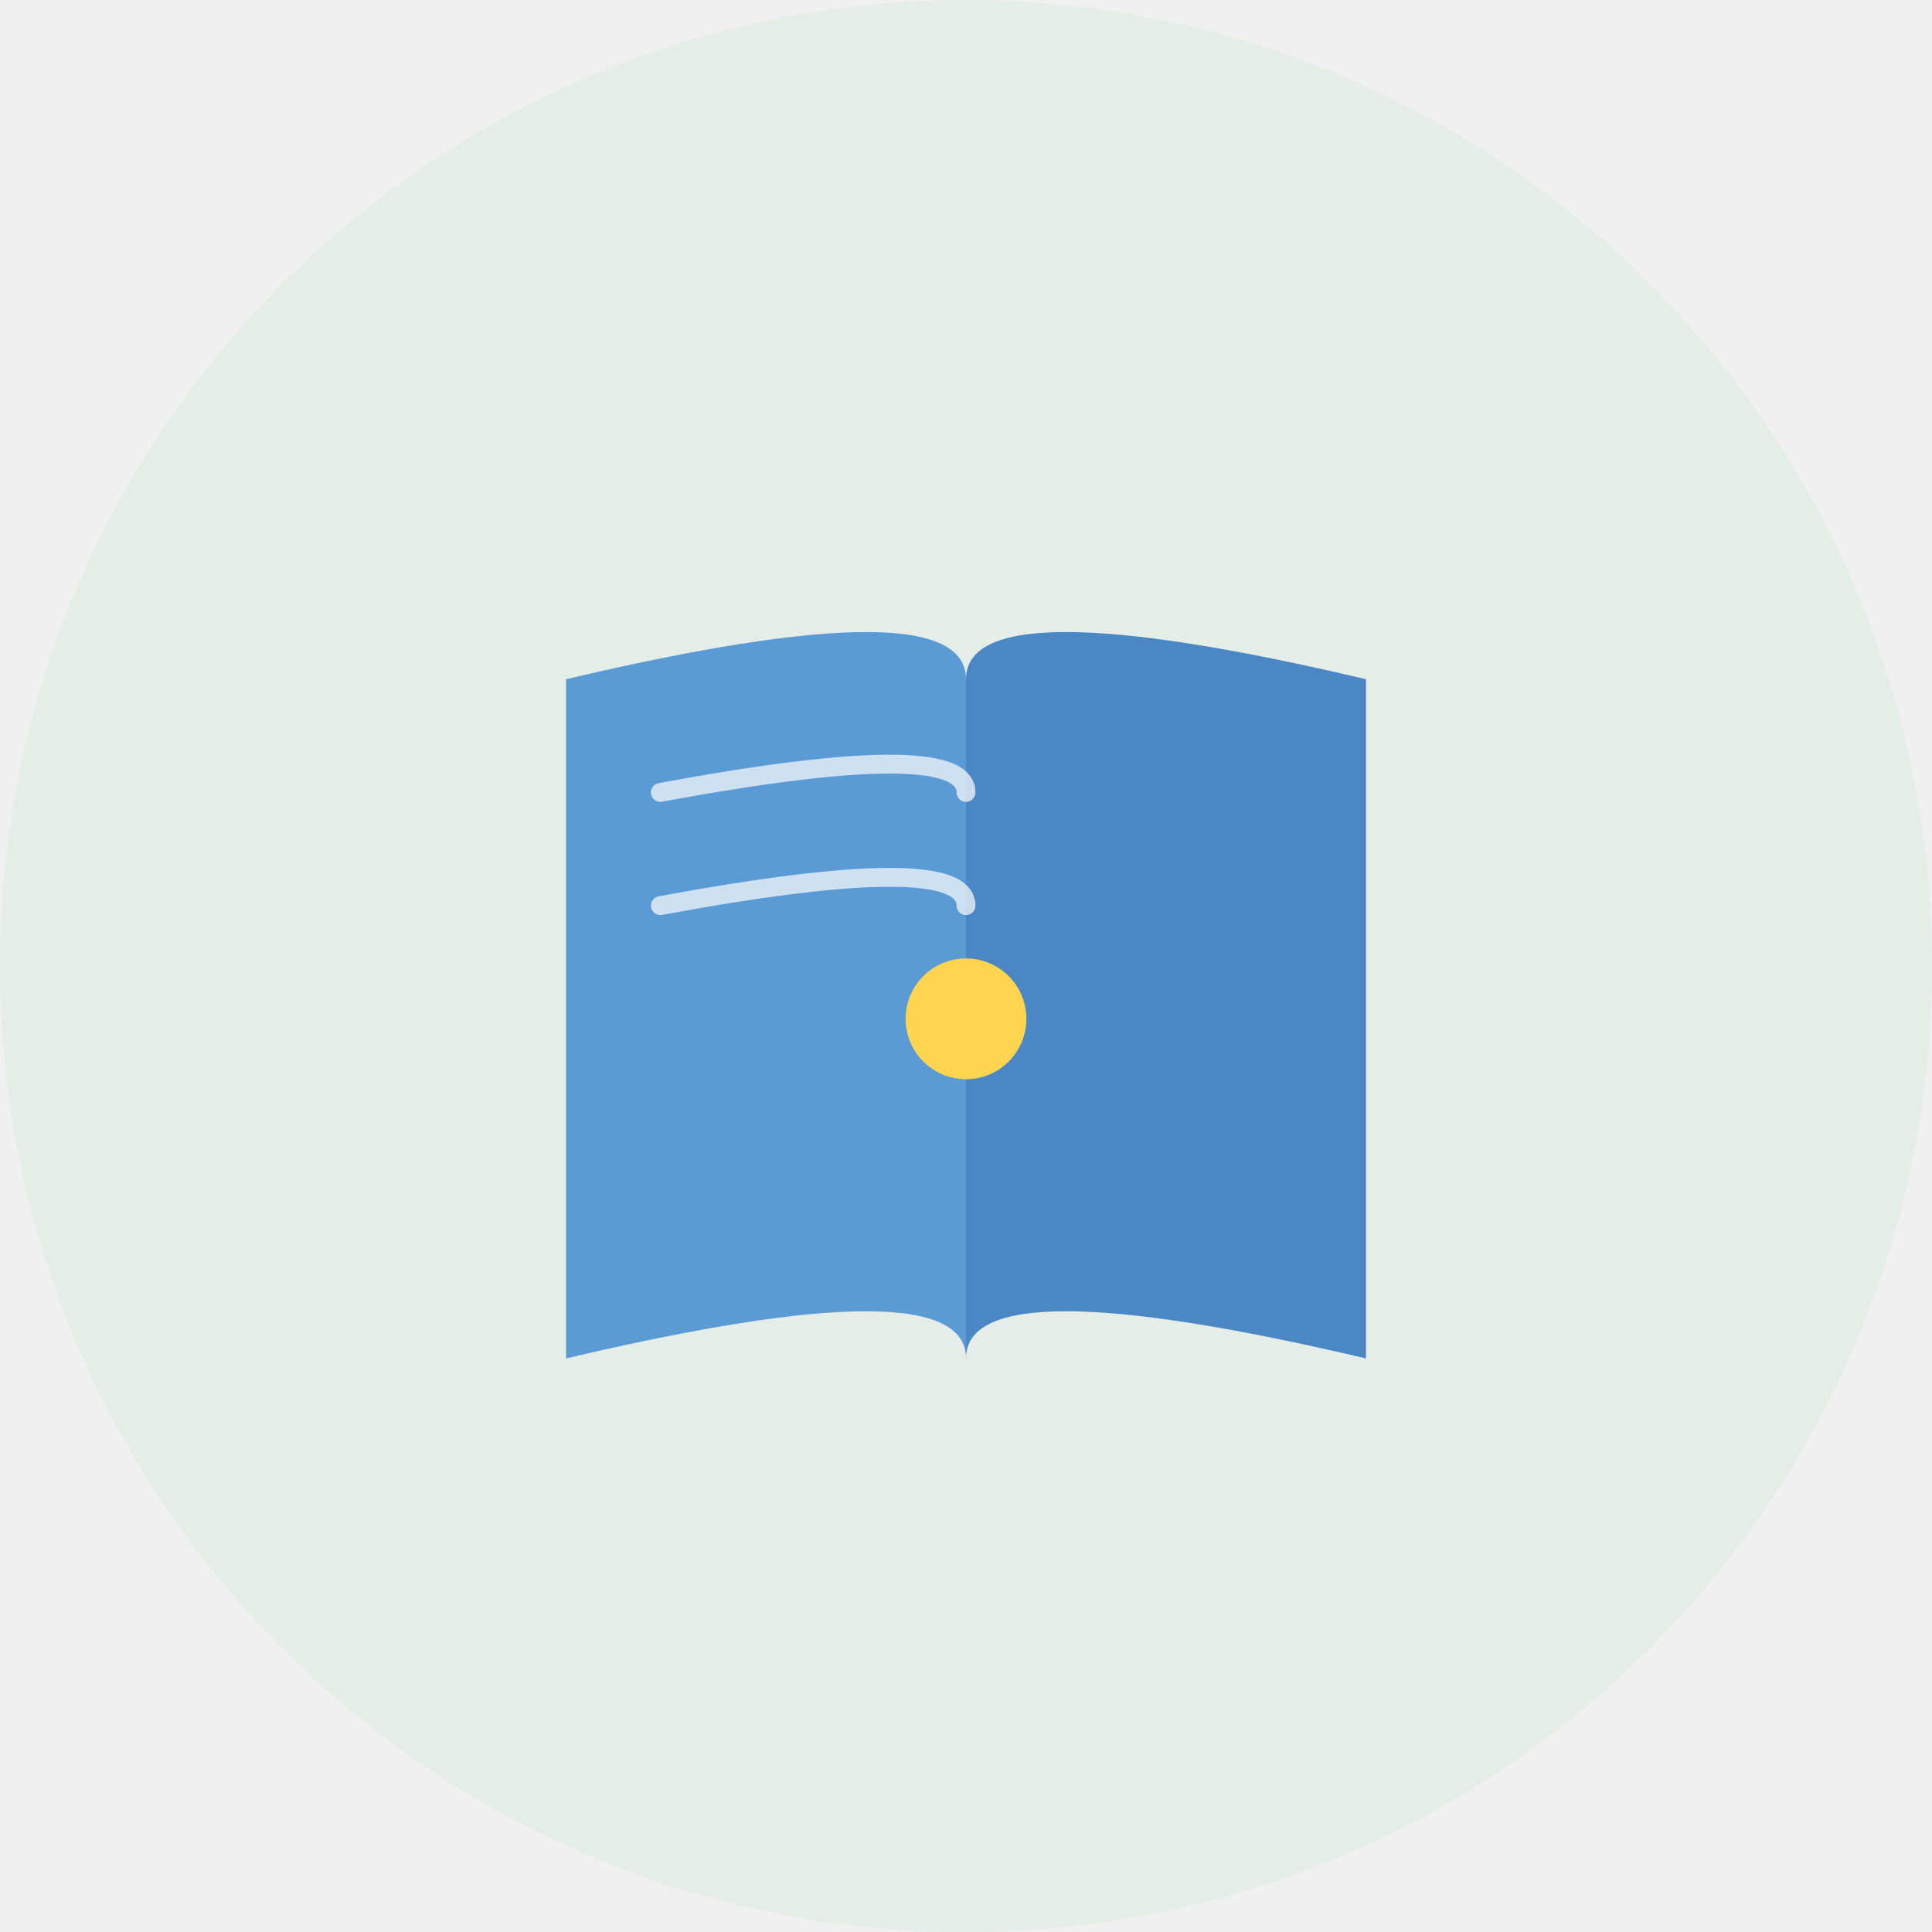
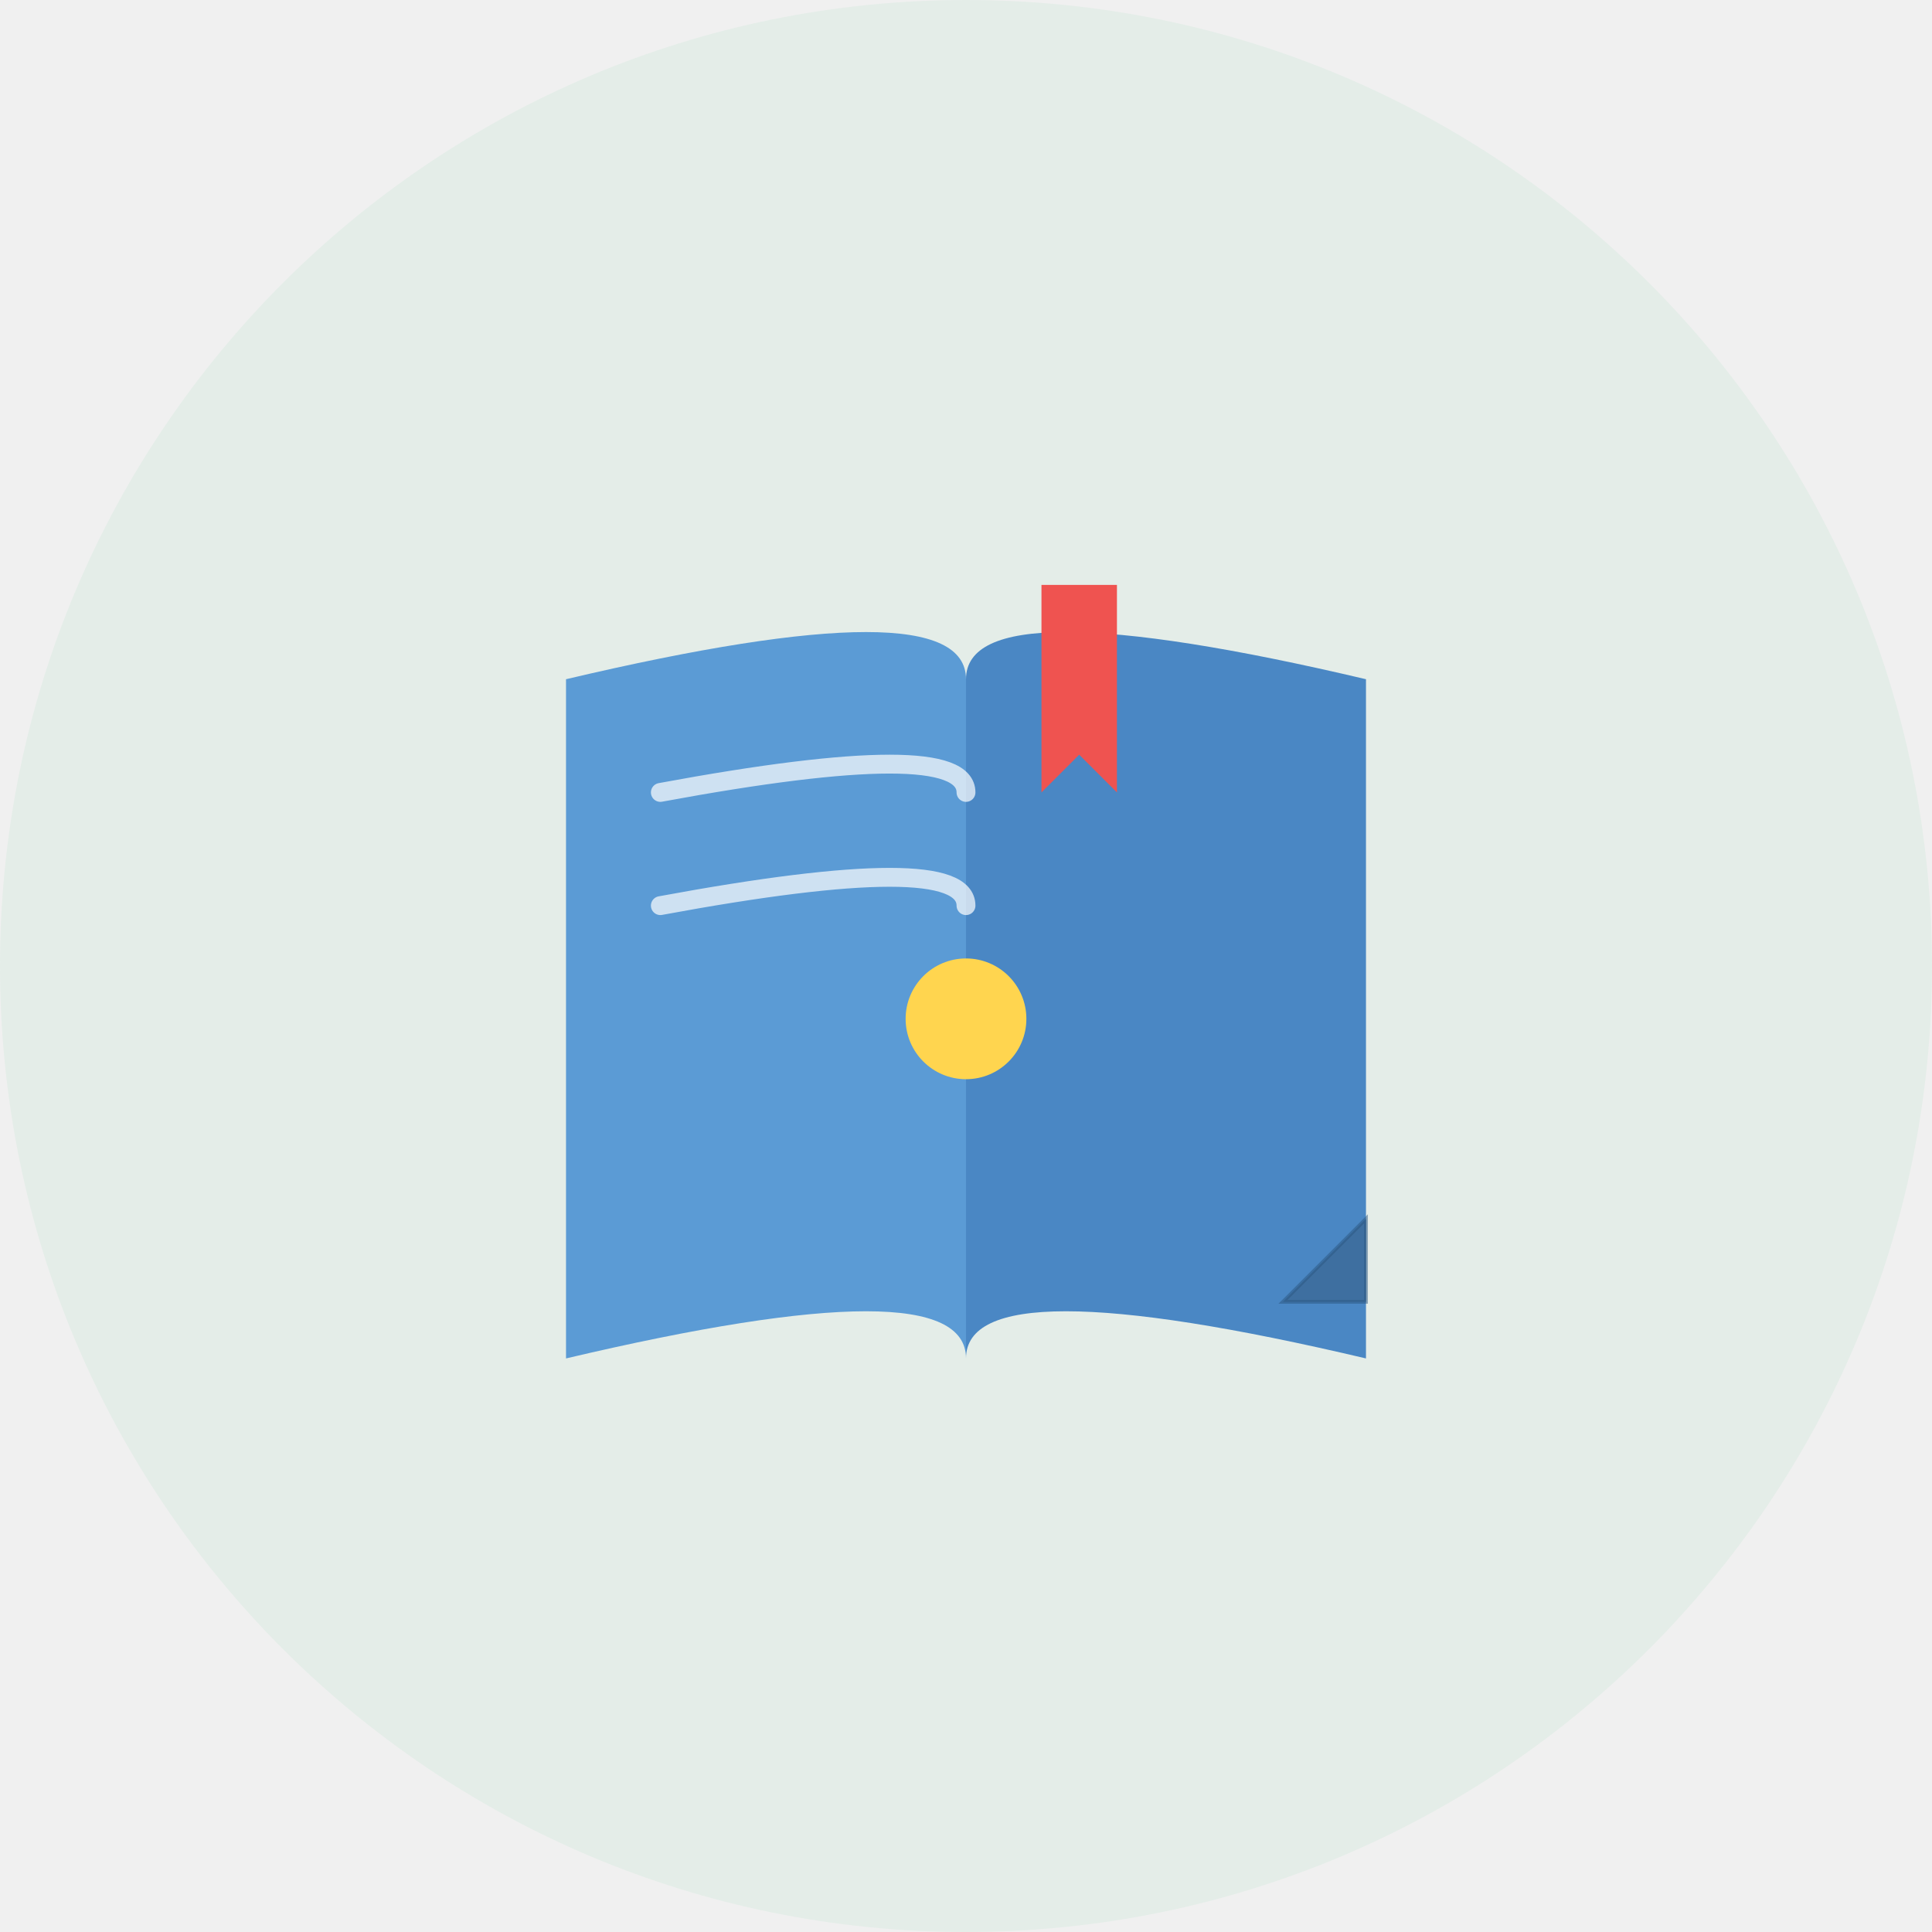
<svg xmlns="http://www.w3.org/2000/svg" width="512" height="512" viewBox="0 0 512 512">
  <circle cx="256" cy="256" r="256" fill="#E4EDE8" />
  <path d="M 150 180 Q 256 155 256 180 L 256 360 Q 256 335 150 360 Z" fill="#5B9BD5" />
  <path d="M 362 180 Q 256 155 256 180 L 256 360 Q 256 335 362 360 Z" fill="#4A87C4" />
  <path d="M 175 210 Q 256 195 256 210" fill="none" stroke="#FFFFFF" stroke-width="5" stroke-linecap="round" opacity="0.7" />
  <path d="M 175 240 Q 256 225 256 240" fill="none" stroke="#FFFFFF" stroke-width="5" stroke-linecap="round" opacity="0.7" />
  <circle cx="256" cy="270" r="16" fill="#FFD54F" />
+   <path d="M 296 155 L 296 210 L 286 200 L 276 210 L 276 155" fill="#EF5350" />
+   <path d="M 340 345 L 362 345 L 362 323 Z" fill="#3E6FA0" />
+   <path d="M 340 345 L 362 345 L 362 323 Z" fill="none" stroke="#2A5580" stroke-width="1" opacity="0.5" />
</svg>
